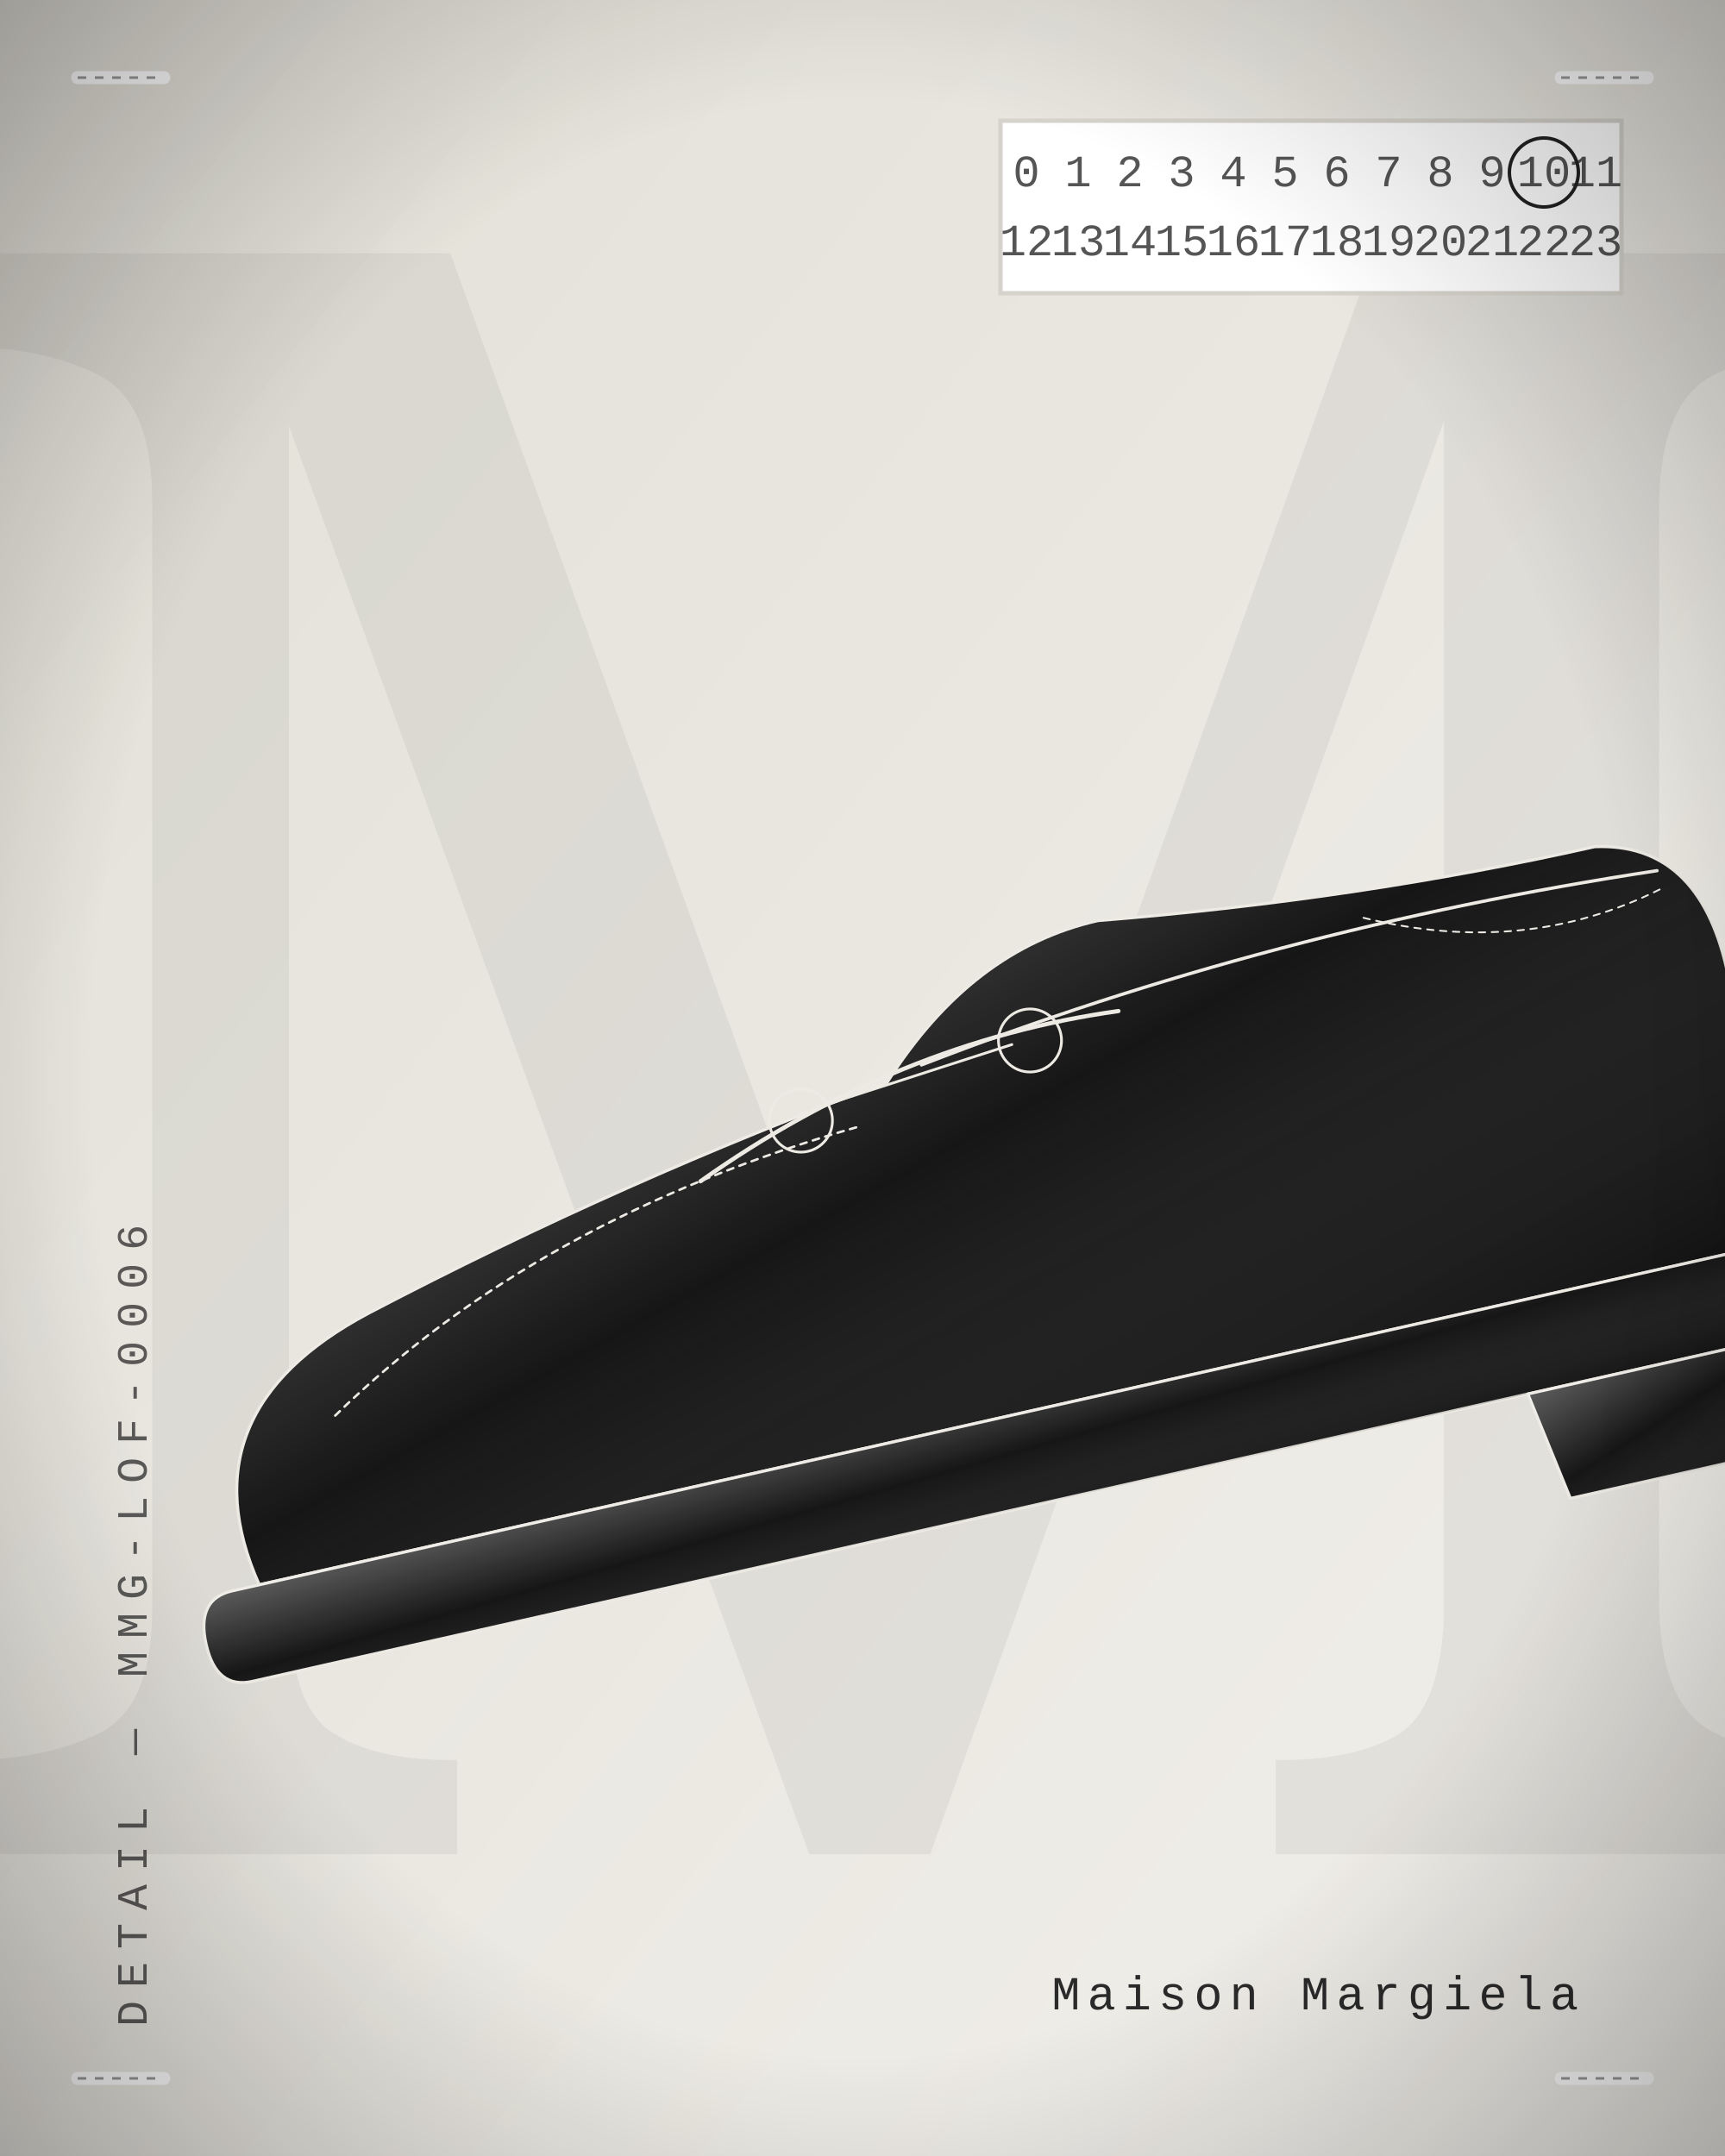
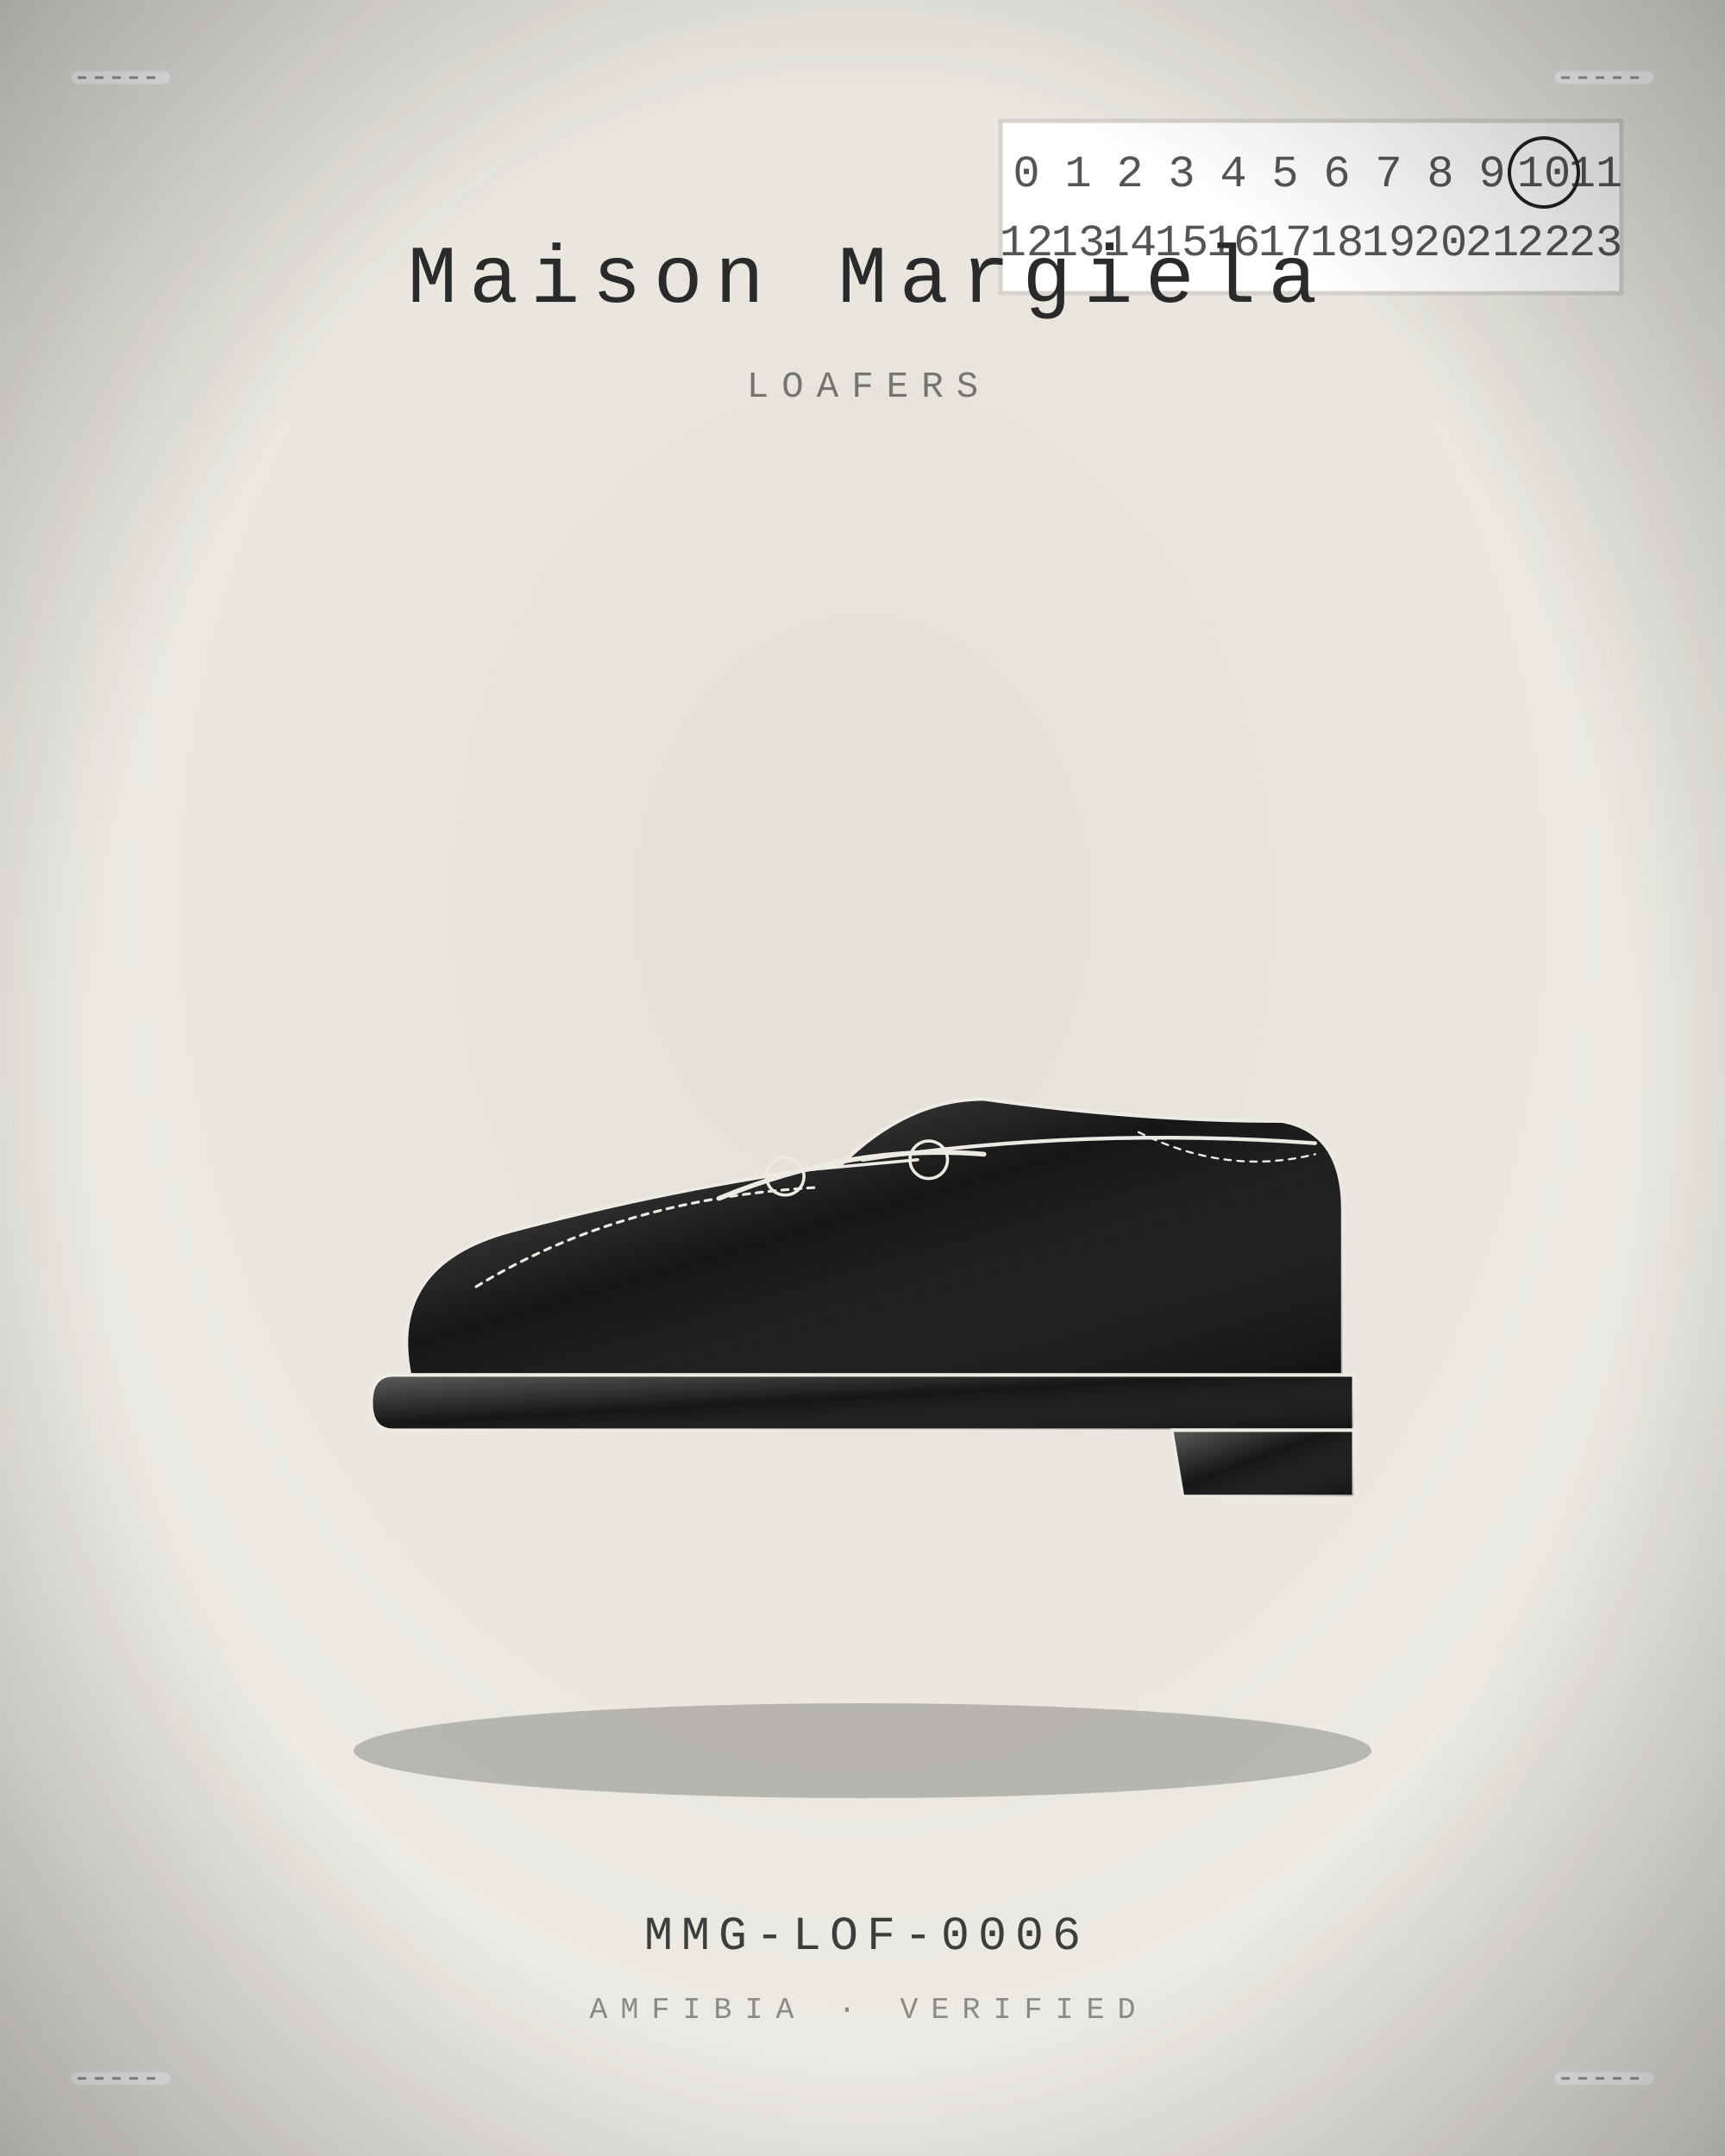
<svg xmlns="http://www.w3.org/2000/svg" viewBox="0 0 400 500" width="800" height="1000">
  <defs>
    <radialGradient id="bg" cx="50%" cy="42%" r="80%">
      <stop offset="0" stop-color="#E3E0D8" />
      <stop offset="1" stop-color="#F1EFEA" />
    </radialGradient>
    <linearGradient id="bgd" x1="0" y1="0" x2="1" y2="1">
      <stop offset="0" stop-color="#E3E0D8" />
      <stop offset="1" stop-color="#F1EFEA" />
    </linearGradient>
    <linearGradient id="sheen" x1="0" y1="0" x2="1" y2="1">
      <stop offset="0" stop-color="#fff" stop-opacity=".30" />
      <stop offset=".45" stop-color="#fff" stop-opacity="0" />
      <stop offset="1" stop-color="#000" stop-opacity=".22" />
    </linearGradient>
    <linearGradient id="multi" x1="0" y1="0" x2="1" y2="1">
      <stop offset="0" stop-color="#B3122E" />
      <stop offset=".35" stop-color="#C9A227" />
      <stop offset=".7" stop-color="#2F5D46" />
      <stop offset="1" stop-color="#3557A0" />
    </linearGradient>
    <radialGradient id="vig" cx="50%" cy="50%" r="75%">
      <stop offset=".6" stop-color="#000" stop-opacity="0" />
      <stop offset="1" stop-color="#000" stop-opacity=".35" />
    </radialGradient>
  </defs>
-   <rect width="400" height="500" fill="url(#bgd)" />
-   <text x="210" y="430" text-anchor="middle" font-family="Georgia, serif" font-size="520" fill="#2A2A2A" opacity="0.06">M</text>
+   <rect width="400" height="500" fill="url(#bg)" />
  <path d="M18 18 l20 0" stroke="#FFFFFF" stroke-width="3" stroke-linecap="round" />
  <path d="M18 18 l20 0" stroke="#999" stroke-width="0.6" stroke-dasharray="2 2" />
  <path d="M362 18 l20 0" stroke="#FFFFFF" stroke-width="3" stroke-linecap="round" />
  <path d="M362 18 l20 0" stroke="#999" stroke-width="0.6" stroke-dasharray="2 2" />
  <path d="M18 482 l20 0" stroke="#FFFFFF" stroke-width="3" stroke-linecap="round" />
  <path d="M18 482 l20 0" stroke="#999" stroke-width="0.6" stroke-dasharray="2 2" />
  <path d="M362 482 l20 0" stroke="#FFFFFF" stroke-width="3" stroke-linecap="round" />
  <path d="M362 482 l20 0" stroke="#999" stroke-width="0.6" stroke-dasharray="2 2" />
  <g transform="translate(232 28)">
    <rect width="144" height="40" fill="#FFFFFF" stroke="#D6D3CC" />
    <g font-family="'Courier New', monospace" font-size="10.4" fill="#555">
      <text x="6" y="15.2" text-anchor="middle">0</text>
      <text x="18" y="15.2" text-anchor="middle">1</text>
      <text x="30" y="15.2" text-anchor="middle">2</text>
      <text x="42" y="15.2" text-anchor="middle">3</text>
      <text x="54" y="15.2" text-anchor="middle">4</text>
      <text x="66" y="15.2" text-anchor="middle">5</text>
      <text x="78" y="15.2" text-anchor="middle">6</text>
      <text x="90" y="15.2" text-anchor="middle">7</text>
      <text x="102" y="15.2" text-anchor="middle">8</text>
      <text x="114" y="15.2" text-anchor="middle">9</text>
      <text x="126" y="15.2" text-anchor="middle">10</text>
      <text x="138" y="15.2" text-anchor="middle">11</text>
      <text x="6" y="31.2" text-anchor="middle">12</text>
      <text x="18" y="31.2" text-anchor="middle">13</text>
      <text x="30" y="31.2" text-anchor="middle">14</text>
      <text x="42" y="31.2" text-anchor="middle">15</text>
      <text x="54" y="31.2" text-anchor="middle">16</text>
      <text x="66" y="31.2" text-anchor="middle">17</text>
      <text x="78" y="31.2" text-anchor="middle">18</text>
      <text x="90" y="31.2" text-anchor="middle">19</text>
      <text x="102" y="31.2" text-anchor="middle">20</text>
      <text x="114" y="31.2" text-anchor="middle">21</text>
      <text x="126" y="31.2" text-anchor="middle">22</text>
      <text x="138" y="31.2" text-anchor="middle">23</text>
    </g>
    <circle cx="126" cy="12" r="8" fill="none" stroke="#222" stroke-width="0.8" />
  </g>
-   <g transform="rotate(-12.7 200 250) translate(-1 20) scale(2.15)">
-     <path d="M18 146 Q14 126 36 120 Q66 112 96 108 Q108 96 122 96 Q150 100 176 100 Q187 102 187 116 L187 146 Z" fill="#161616" stroke="#EDEAE4" stroke-width="1.4" stroke-linejoin="round" stroke-linecap="round" vector-effect="non-scaling-stroke" />
+   <ellipse cx="200" cy="406" rx="118" ry="11" fill="#000" opacity="0.22" />
+   <g transform="translate(72 132) scale(1.28)">
+     <path d="M18 146 Q14 126 36 120 Q66 112 96 108 Q108 96 122 96 Q150 100 176 100 Q187 102 187 116 L187 146 Z" fill="#161616" stroke="#EDEAE4" stroke-width="1.6" stroke-linejoin="round" stroke-linecap="round" vector-effect="non-scaling-stroke" />
    <path d="M18 146 Q14 126 36 120 Q66 112 96 108 Q108 96 122 96 Q150 100 176 100 Q187 102 187 116 L187 146 Z" fill="url(#sheen)" stroke="none" />
-     <path d="M100 107 Q140 101 182 104" fill="none" stroke="#EDEAE4" stroke-width="1.54" stroke-linejoin="round" stroke-linecap="round" vector-effect="non-scaling-stroke" />
-     <path d="M15 146 L189 146 L189 156 L15 156 Q11 156 11 151 Q11 146 15 146 Z" fill="#161616" stroke="#EDEAE4" stroke-width="1.4" stroke-linejoin="round" stroke-linecap="round" vector-effect="non-scaling-stroke" />
+     <path d="M100 107 Q140 101 182 104" fill="none" stroke="#EDEAE4" stroke-width="1.76" stroke-linejoin="round" stroke-linecap="round" vector-effect="non-scaling-stroke" />
+     <path d="M15 146 L189 146 L189 156 L15 156 Q11 156 11 151 Q11 146 15 146 Z" fill="#161616" stroke="#EDEAE4" stroke-width="1.6" stroke-linejoin="round" stroke-linecap="round" vector-effect="non-scaling-stroke" />
    <path d="M15 146 L189 146 L189 156 L15 156 Q11 156 11 151 Q11 146 15 146 Z" fill="url(#sheen)" stroke="none" />
-     <path d="M156 156 L189 156 L189 168 L158 168 Z" fill="#161616" stroke="#EDEAE4" stroke-width="1.4" stroke-linejoin="round" stroke-linecap="round" vector-effect="non-scaling-stroke" />
+     <path d="M156 156 L189 156 L189 168 L158 168 Z" fill="#161616" stroke="#EDEAE4" stroke-width="1.6" stroke-linejoin="round" stroke-linecap="round" vector-effect="non-scaling-stroke" />
    <path d="M156 156 L189 156 L189 168 L158 168 Z" fill="url(#sheen)" stroke="none" />
-     <path d="M30 130 Q56 114 92 112" fill="none" stroke="#EDEAE4" stroke-width="1.12" stroke-dasharray="3 3" stroke-linejoin="round" stroke-linecap="round" vector-effect="non-scaling-stroke" />
-     <path d="M74 114 Q98 104 122 106" fill="none" stroke="#EDEAE4" stroke-width="1.96" stroke-linejoin="round" stroke-linecap="round" vector-effect="non-scaling-stroke" />
-     <path d="M88 109 L110 107 M86 110 m-3.4 0 a3.4 3.4 0 1 0 6.8 0 a3.4 3.4 0 1 0 -6.8 0 M112 107 m-3.4 0 a3.4 3.4 0 1 0 6.8 0 a3.4 3.4 0 1 0 -6.8 0" fill="none" stroke="#EDEAE4" stroke-width="1.26" stroke-linejoin="round" stroke-linecap="round" vector-effect="non-scaling-stroke" />
-     <path d="M150 102 Q166 110 182 106" fill="none" stroke="#EDEAE4" stroke-width="0.84" stroke-dasharray="3 3" stroke-linejoin="round" stroke-linecap="round" vector-effect="non-scaling-stroke" />
-   </g>
-   <g transform="translate(34 470) rotate(-90)">
-     <text x="0" y="0" text-anchor="start" font-family="'Courier New', Courier, monospace" font-size="10" letter-spacing="3" fill="#2A2A2A" opacity="0.75">DETAIL — MMG-LOF-0006</text>
+     <path d="M30 130 Q56 114 92 112" fill="none" stroke="#EDEAE4" stroke-width="1.28" stroke-dasharray="3 3" stroke-linejoin="round" stroke-linecap="round" vector-effect="non-scaling-stroke" />
+     <path d="M74 114 Q98 104 122 106" fill="none" stroke="#EDEAE4" stroke-width="2.24" stroke-linejoin="round" stroke-linecap="round" vector-effect="non-scaling-stroke" />
+     <path d="M88 109 L110 107 M86 110 m-3.4 0 a3.4 3.4 0 1 0 6.8 0 a3.4 3.4 0 1 0 -6.8 0 M112 107 m-3.4 0 a3.4 3.4 0 1 0 6.8 0 a3.4 3.4 0 1 0 -6.8 0" fill="none" stroke="#EDEAE4" stroke-width="1.44" stroke-linejoin="round" stroke-linecap="round" vector-effect="non-scaling-stroke" />
+     <path d="M150 102 Q166 110 182 106" fill="none" stroke="#EDEAE4" stroke-width="0.96" stroke-dasharray="3 3" stroke-linejoin="round" stroke-linecap="round" vector-effect="non-scaling-stroke" />
  </g>
  <g>
-     <text x="366" y="466" text-anchor="end" font-size="11" fill="#2A2A2A" font-family="'Courier New', Courier, monospace" font-weight="400" letter-spacing="1.65">Maison Margiela</text>
+     <text x="200" y="70" text-anchor="middle" font-size="19" fill="#2A2A2A" font-family="'Courier New', Courier, monospace" font-weight="400" letter-spacing="2.85">Maison Margiela</text>
  </g>
+   <text x="200" y="92" text-anchor="middle" font-family="'Courier New', Courier, monospace" font-size="8.5" letter-spacing="3" fill="#2A2A2A" opacity="0.6">LOAFERS</text>
+   <text x="200" y="452" text-anchor="middle" font-family="'Courier New', Courier, monospace" font-size="11" letter-spacing="2" fill="#2A2A2A" opacity="0.9">MMG-LOF-0006</text>
+   <text x="200" y="468" text-anchor="middle" font-family="'Courier New', Courier, monospace" font-size="7" letter-spacing="3" fill="#2A2A2A" opacity="0.5">AMFIBIA · VERIFIED</text>
  <rect width="400" height="500" fill="url(#vig)" />
</svg>
